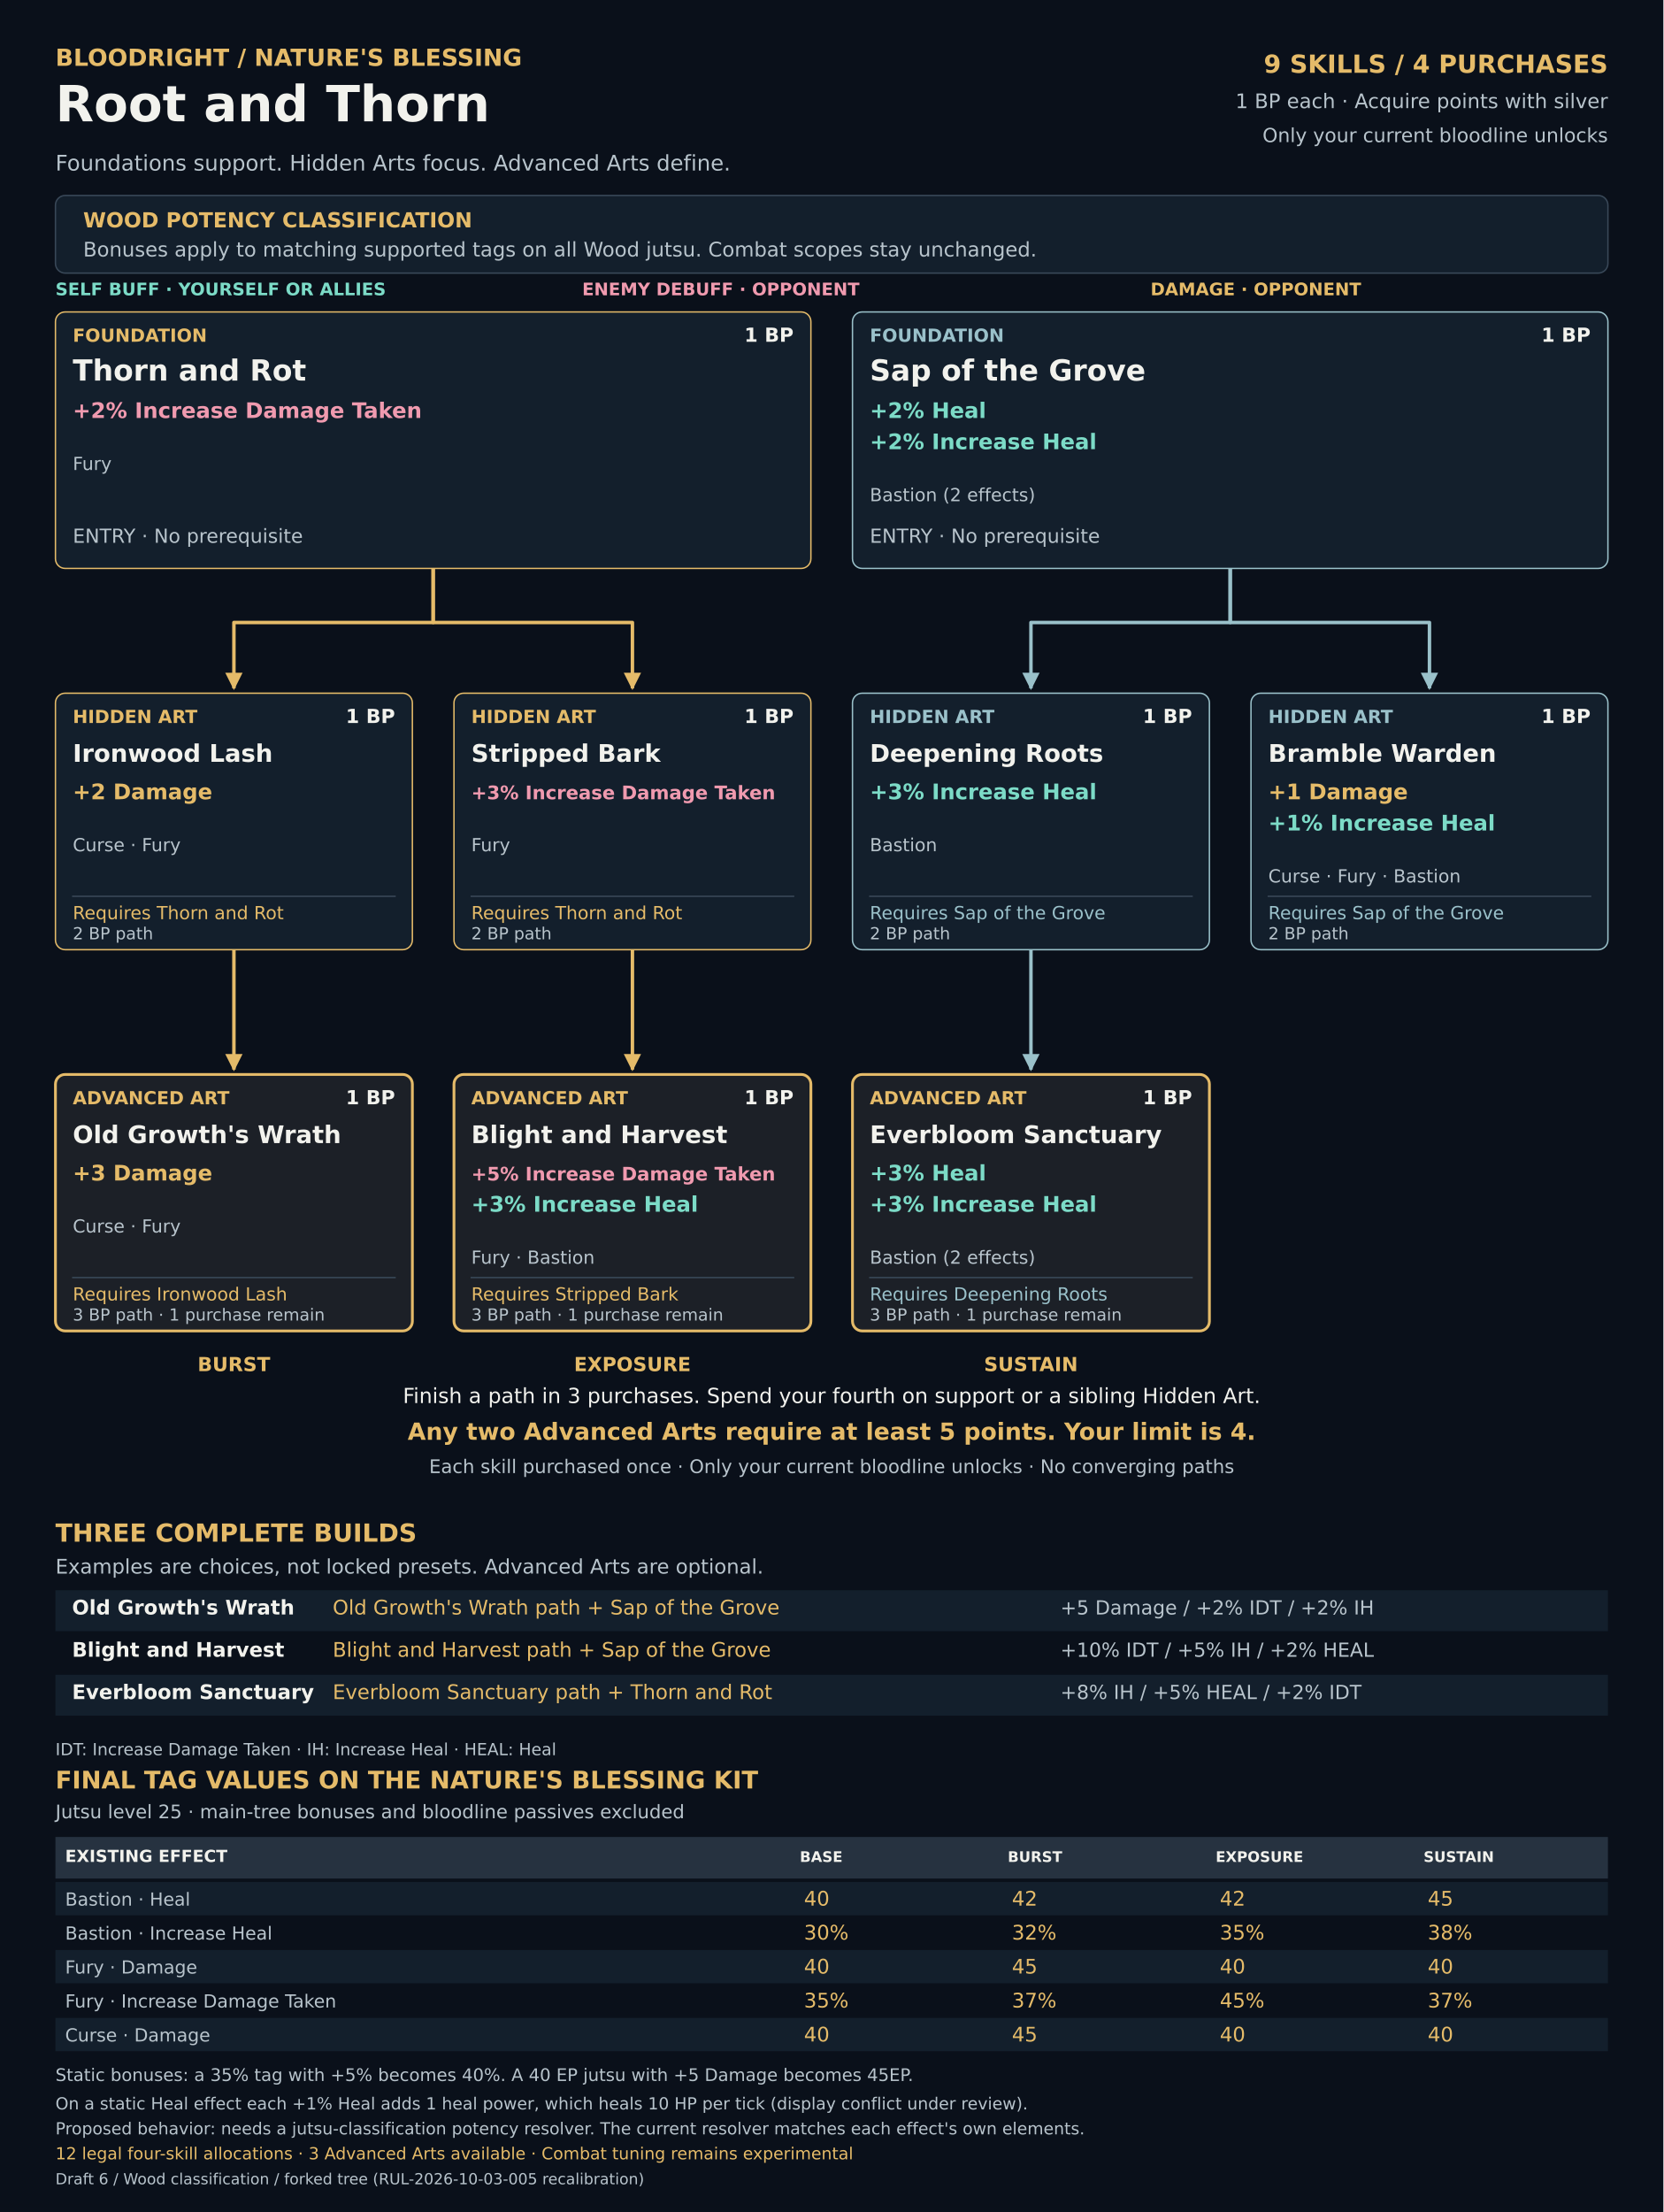
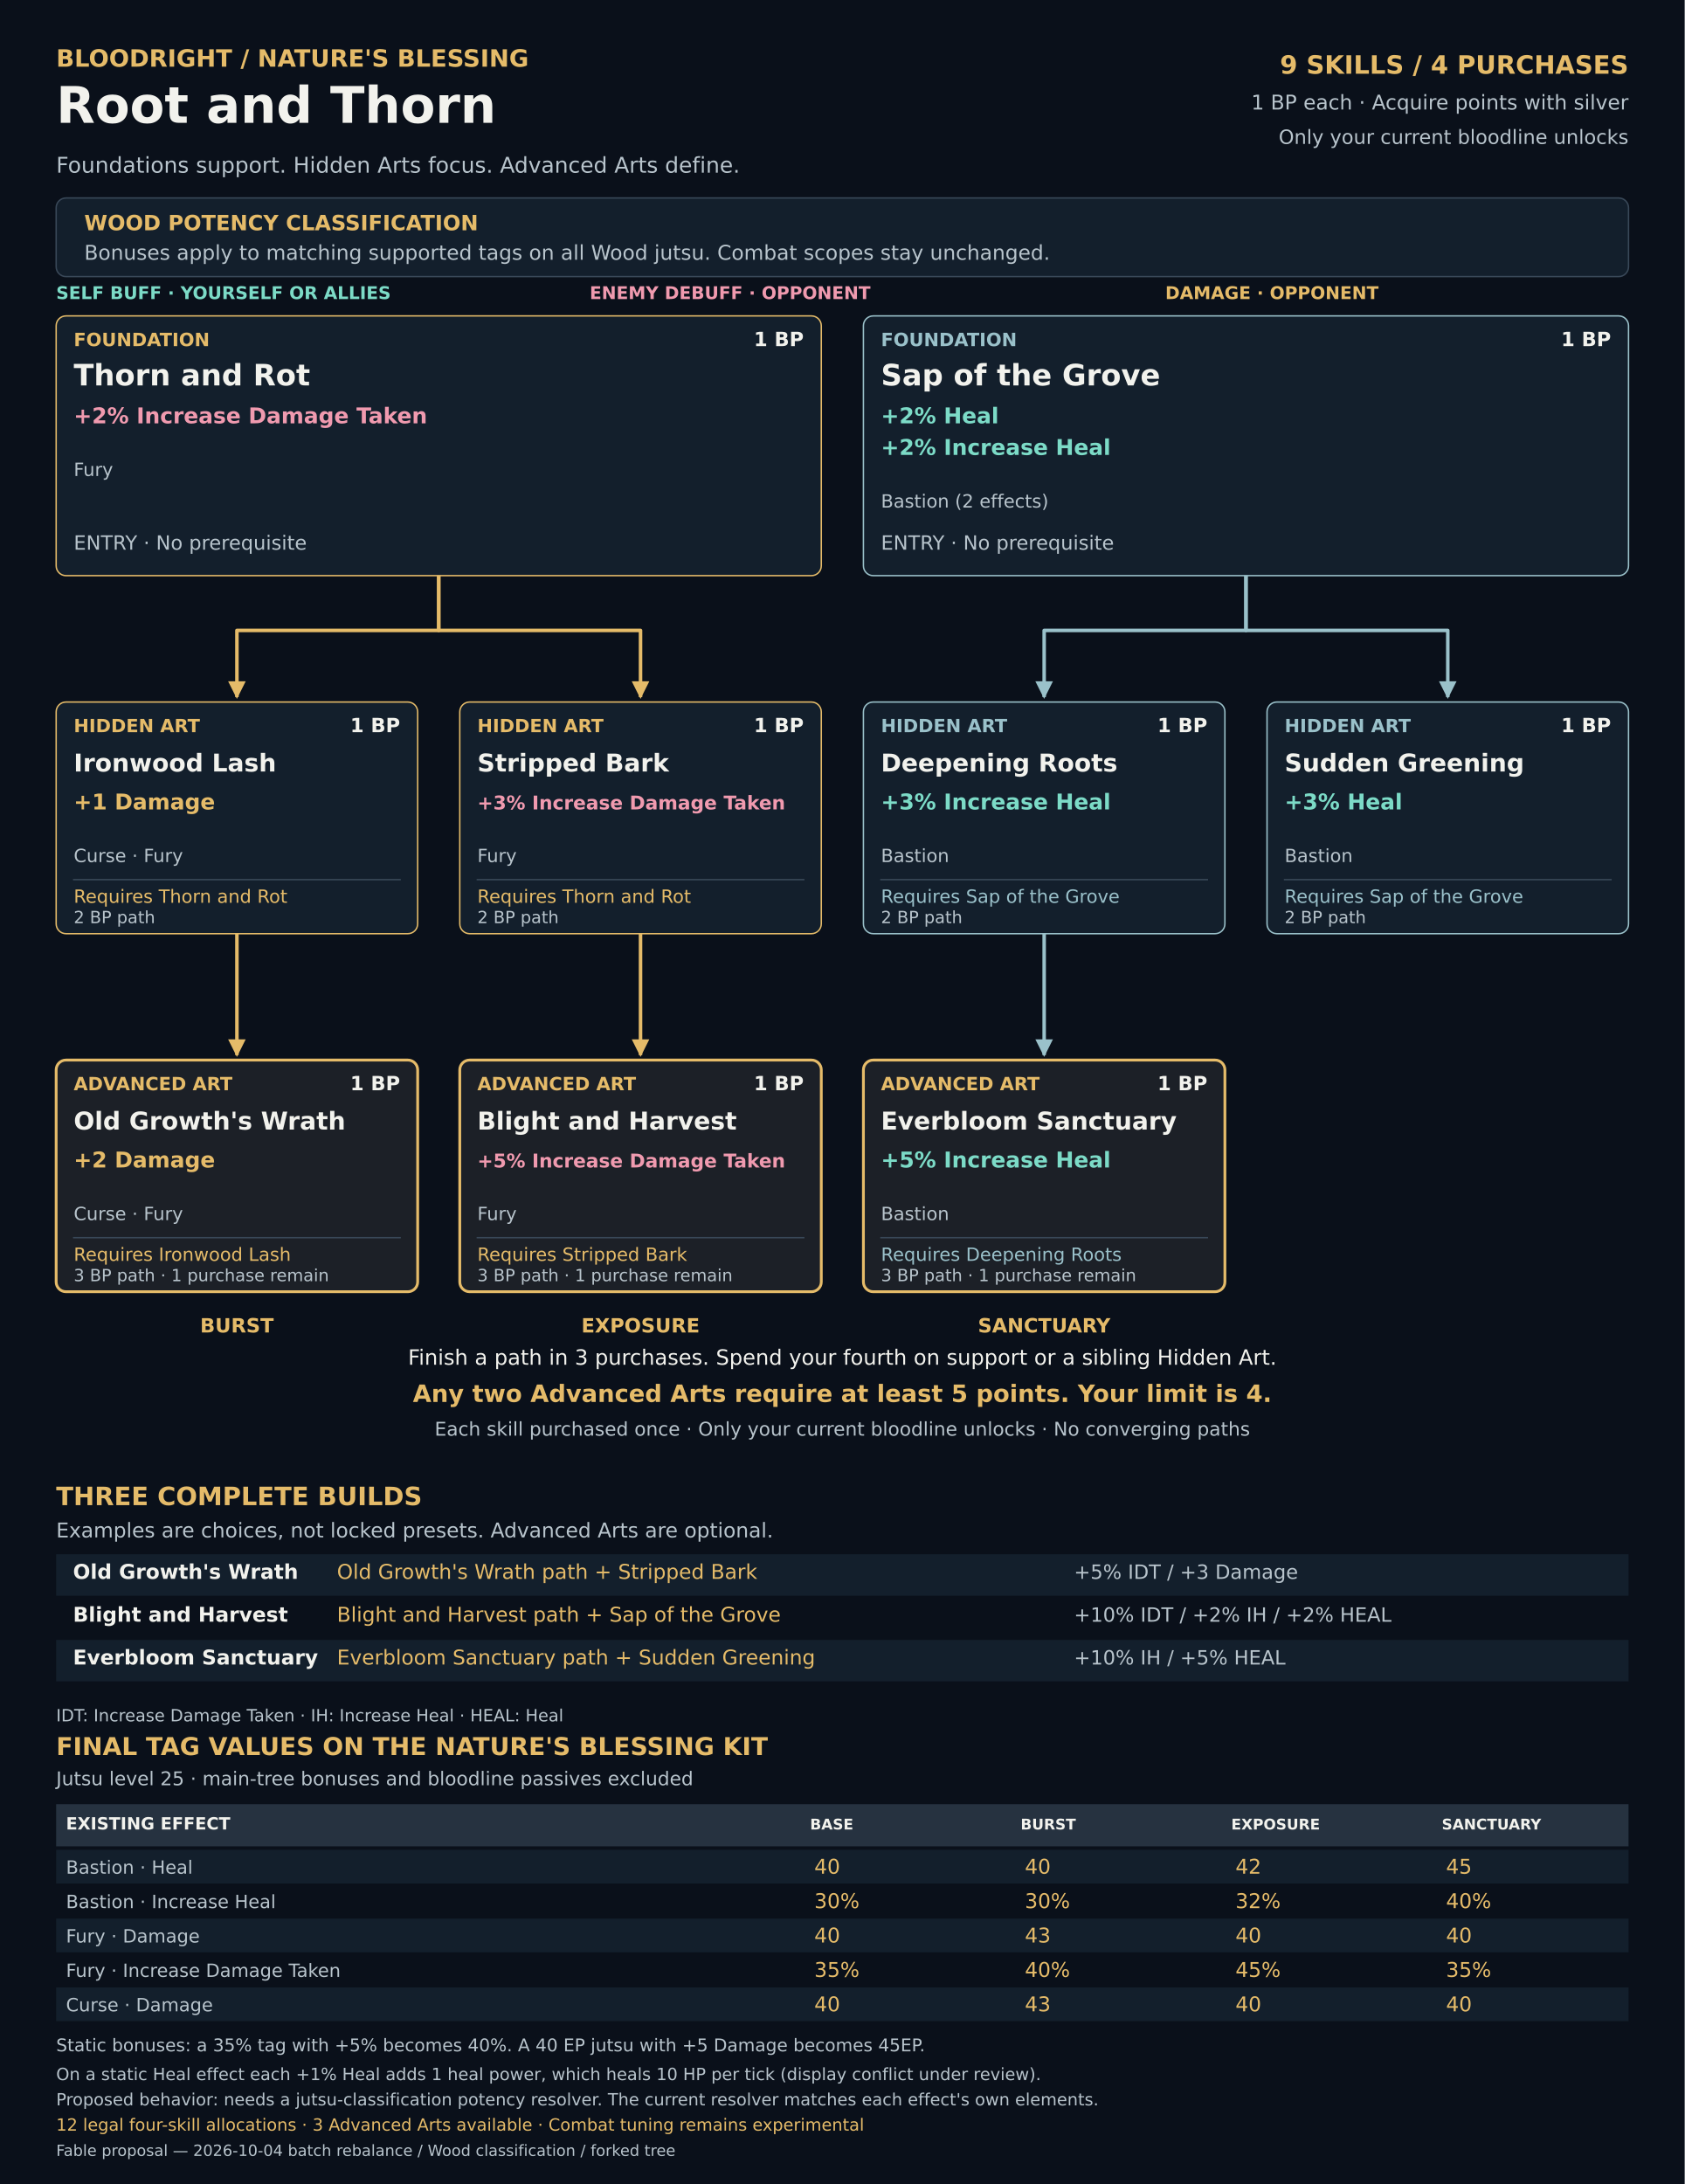
- <svg xmlns="http://www.w3.org/2000/svg" width="2400" height="3191" viewBox="0 0 2400 3191" role="img" aria-labelledby="title desc">
+ <svg xmlns="http://www.w3.org/2000/svg" width="2400" height="3111" viewBox="0 0 2400 3111" role="img" aria-labelledby="title desc">
  <defs>
    <marker id="arrow-0" viewBox="0 0 10 10" refX="9" refY="5" markerWidth="5" markerHeight="5" orient="auto">
      <path d="M0 0L10 5L0 10Z" fill="#e5bb69" />
    </marker>
    <marker id="arrow-1" viewBox="0 0 10 10" refX="9" refY="5" markerWidth="5" markerHeight="5" orient="auto">
      <path d="M0 0L10 5L0 10Z" fill="#9ac1ca" />
    </marker>
    <marker id="arrow-2" viewBox="0 0 10 10" refX="9" refY="5" markerWidth="5" markerHeight="5" orient="auto">
      <path d="M0 0L10 5L0 10Z" fill="#b8d98d" />
    </marker>
    <marker id="arrow-3" viewBox="0 0 10 10" refX="9" refY="5" markerWidth="5" markerHeight="5" orient="auto">
      <path d="M0 0L10 5L0 10Z" fill="#d9a6e0" />
    </marker>
  </defs>
  <g font-family="DejaVu Sans, sans-serif">
-     <rect x="0" y="0" width="2400" height="3191" rx="0" fill="#0a101a" />
+     <rect x="0" y="0" width="2400" height="3111" rx="0" fill="#0a101a" />
    <text x="80" y="95" font-size="34" font-weight="700" fill="#e5bb69" text-anchor="start">BLOODRIGHT / NATURE'S BLESSING</text>
    <text x="80" y="175" font-size="72" font-weight="700" fill="#f2f2ed" text-anchor="start">Root and Thorn</text>
    <text x="80" y="246" font-size="31" font-weight="400" fill="#b8c4cc" text-anchor="start">Foundations support. Hidden Arts focus. Advanced Arts define.</text>
    <text x="2320" y="105" font-size="36" font-weight="700" fill="#e5bb69" text-anchor="end">9 SKILLS  /  4 PURCHASES</text>
    <text x="2320" y="156" font-size="29" font-weight="400" fill="#b8c4cc" text-anchor="end">1 BP each · Acquire points with silver</text>
    <text x="2320" y="205" font-size="28" font-weight="400" fill="#b8c4cc" text-anchor="end">Only your current bloodline unlocks</text>
    <rect x="80" y="282" width="2240" height="112" rx="14" fill="#131f2c" stroke="#394858" stroke-width="2" />
    <text x="120" y="328" font-size="30" font-weight="700" fill="#e5bb69" text-anchor="start">WOOD POTENCY CLASSIFICATION</text>
    <text x="120" y="370" font-size="29" font-weight="400" fill="#b8c4cc" text-anchor="start">Bonuses apply to matching supported tags on all Wood jutsu. Combat scopes stay unchanged.</text>
    <text x="80" y="426" font-size="25" font-weight="700" fill="#7cdbc7" text-anchor="start">SELF BUFF · YOURSELF OR ALLIES</text>
    <text x="840" y="426" font-size="25" font-weight="700" fill="#f09aaf" text-anchor="start">ENEMY DEBUFF · OPPONENT</text>
    <text x="1660" y="426" font-size="25" font-weight="700" fill="#e5bb69" text-anchor="start">DAMAGE · OPPONENT</text>
-     <path id="edge-02-03" data-from="02" data-to="03" d="M337.5 1370 V1543" fill="none" stroke="#e5bb69" stroke-width="5" stroke-linejoin="round" marker-end="url(#arrow-0)" />
-     <path id="edge-04-05" data-from="04" data-to="05" d="M912.5 1370 V1543" fill="none" stroke="#e5bb69" stroke-width="5" stroke-linejoin="round" marker-end="url(#arrow-0)" />
+     <path id="edge-02-03" data-from="02" data-to="03" d="M337.5 1330 V1503" fill="none" stroke="#e5bb69" stroke-width="5" stroke-linejoin="round" marker-end="url(#arrow-0)" />
+     <path id="edge-04-05" data-from="04" data-to="05" d="M912.5 1330 V1503" fill="none" stroke="#e5bb69" stroke-width="5" stroke-linejoin="round" marker-end="url(#arrow-0)" />
    <path id="edge-01-02" data-from="01" data-to="02" d="M625 820 V898 H337.5 V993" fill="none" stroke="#e5bb69" stroke-width="5" stroke-linejoin="round" marker-end="url(#arrow-0)" />
    <path id="edge-01-04" data-from="01" data-to="04" d="M625 820 V898 H912.5 V993" fill="none" stroke="#e5bb69" stroke-width="5" stroke-linejoin="round" marker-end="url(#arrow-0)" />
-     <path id="edge-07-08" data-from="07" data-to="08" d="M1487.5 1370 V1543" fill="none" stroke="#9ac1ca" stroke-width="5" stroke-linejoin="round" marker-end="url(#arrow-1)" />
+     <path id="edge-07-08" data-from="07" data-to="08" d="M1487.5 1330 V1503" fill="none" stroke="#9ac1ca" stroke-width="5" stroke-linejoin="round" marker-end="url(#arrow-1)" />
    <path id="edge-06-07" data-from="06" data-to="07" d="M1775 820 V898 H1487.5 V993" fill="none" stroke="#9ac1ca" stroke-width="5" stroke-linejoin="round" marker-end="url(#arrow-1)" />
    <path id="edge-06-09" data-from="06" data-to="09" d="M1775 820 V898 H2062.5 V993" fill="none" stroke="#9ac1ca" stroke-width="5" stroke-linejoin="round" marker-end="url(#arrow-1)" />
    <g id="node-01" data-cost="1" data-prerequisites="" data-potency-classification="Wood">
      <rect x="80" y="450" width="1090" height="370" rx="14" fill="#131f2c" stroke="#e5bb69" stroke-width="2" />
      <text x="105.0" y="493" font-size="26" font-weight="700" fill="#e5bb69" text-anchor="start">FOUNDATION</text>
      <text x="1145.0" y="493" font-size="28" font-weight="700" fill="#f2f2ed" text-anchor="end">1 BP</text>
      <text x="105.0" y="549" font-size="42" font-weight="700" fill="#f2f2ed" text-anchor="start">Thorn and Rot</text>
      <text x="105.0" y="603" font-size="31" font-weight="700" fill="#f09aaf" text-anchor="start">+2% Increase Damage Taken</text>
      <text x="105.0" y="678" font-size="26" font-weight="400" fill="#b8c4cc" text-anchor="start">Fury</text>
      <text x="105.0" y="783" font-size="28" font-weight="400" fill="#b8c4cc" text-anchor="start">ENTRY · No prerequisite</text>
    </g>
    <g id="node-06" data-cost="1" data-prerequisites="" data-potency-classification="Wood">
      <rect x="1230" y="450" width="1090" height="370" rx="14" fill="#131f2c" stroke="#9ac1ca" stroke-width="2" />
      <text x="1255.0" y="493" font-size="26" font-weight="700" fill="#9ac1ca" text-anchor="start">FOUNDATION</text>
      <text x="2295.0" y="493" font-size="28" font-weight="700" fill="#f2f2ed" text-anchor="end">1 BP</text>
      <text x="1255.0" y="549" font-size="42" font-weight="700" fill="#f2f2ed" text-anchor="start">Sap of the Grove</text>
      <text x="1255.0" y="603" font-size="31" font-weight="700" fill="#7cdbc7" text-anchor="start">+2% Heal</text>
      <text x="1255.0" y="648" font-size="31" font-weight="700" fill="#7cdbc7" text-anchor="start">+2% Increase Heal</text>
      <text x="1255.0" y="723" font-size="26" font-weight="400" fill="#b8c4cc" text-anchor="start">Bastion (2 effects)</text>
      <text x="1255.0" y="783" font-size="28" font-weight="400" fill="#b8c4cc" text-anchor="start">ENTRY · No prerequisite</text>
    </g>
    <g id="node-02" data-cost="1" data-prerequisites="01" data-potency-classification="Wood">
-       <rect x="80" y="1000" width="515" height="370" rx="14" fill="#131f2c" stroke="#e5bb69" stroke-width="2" />
+       <rect x="80" y="1000" width="515" height="330" rx="14" fill="#131f2c" stroke="#e5bb69" stroke-width="2" />
      <text x="105.0" y="1043" font-size="26" font-weight="700" fill="#e5bb69" text-anchor="start">HIDDEN ART</text>
      <text x="570.0" y="1043" font-size="28" font-weight="700" fill="#f2f2ed" text-anchor="end">1 BP</text>
      <text x="105.0" y="1099" font-size="35" font-weight="700" fill="#f2f2ed" text-anchor="start">Ironwood Lash</text>
-       <text x="105.0" y="1153" font-size="31" font-weight="700" fill="#e5bb69" text-anchor="start">+2 Damage</text>
+       <text x="105.0" y="1153" font-size="31" font-weight="700" fill="#e5bb69" text-anchor="start">+1 Damage</text>
      <text x="105.0" y="1228" font-size="26" font-weight="400" fill="#b8c4cc" text-anchor="start">Curse · Fury</text>
-       <path d="M104 1293 L571 1293" fill="none" stroke="#394858" stroke-width="2" />
-       <text x="105.0" y="1326" font-size="26" font-weight="400" fill="#e5bb69" text-anchor="start">Requires Thorn and Rot</text>
-       <text x="105.0" y="1355" font-size="24" font-weight="400" fill="#b8c4cc" text-anchor="start">2 BP path</text>
+       <path d="M104 1253 L571 1253" fill="none" stroke="#394858" stroke-width="2" />
+       <text x="105.0" y="1286" font-size="26" font-weight="400" fill="#e5bb69" text-anchor="start">Requires Thorn and Rot</text>
+       <text x="105.0" y="1315" font-size="24" font-weight="400" fill="#b8c4cc" text-anchor="start">2 BP path</text>
    </g>
    <g id="node-04" data-cost="1" data-prerequisites="01" data-potency-classification="Wood">
-       <rect x="655" y="1000" width="515" height="370" rx="14" fill="#131f2c" stroke="#e5bb69" stroke-width="2" />
+       <rect x="655" y="1000" width="515" height="330" rx="14" fill="#131f2c" stroke="#e5bb69" stroke-width="2" />
      <text x="680.0" y="1043" font-size="26" font-weight="700" fill="#e5bb69" text-anchor="start">HIDDEN ART</text>
      <text x="1145.0" y="1043" font-size="28" font-weight="700" fill="#f2f2ed" text-anchor="end">1 BP</text>
      <text x="680.0" y="1099" font-size="35" font-weight="700" fill="#f2f2ed" text-anchor="start">Stripped Bark</text>
      <text x="680.0" y="1153" font-size="27" font-weight="700" fill="#f09aaf" text-anchor="start">+3% Increase Damage Taken</text>
      <text x="680.0" y="1228" font-size="26" font-weight="400" fill="#b8c4cc" text-anchor="start">Fury</text>
-       <path d="M679 1293 L1146 1293" fill="none" stroke="#394858" stroke-width="2" />
-       <text x="680.0" y="1326" font-size="26" font-weight="400" fill="#e5bb69" text-anchor="start">Requires Thorn and Rot</text>
-       <text x="680.0" y="1355" font-size="24" font-weight="400" fill="#b8c4cc" text-anchor="start">2 BP path</text>
+       <path d="M679 1253 L1146 1253" fill="none" stroke="#394858" stroke-width="2" />
+       <text x="680.0" y="1286" font-size="26" font-weight="400" fill="#e5bb69" text-anchor="start">Requires Thorn and Rot</text>
+       <text x="680.0" y="1315" font-size="24" font-weight="400" fill="#b8c4cc" text-anchor="start">2 BP path</text>
    </g>
    <g id="node-07" data-cost="1" data-prerequisites="06" data-potency-classification="Wood">
-       <rect x="1230" y="1000" width="515" height="370" rx="14" fill="#131f2c" stroke="#9ac1ca" stroke-width="2" />
+       <rect x="1230" y="1000" width="515" height="330" rx="14" fill="#131f2c" stroke="#9ac1ca" stroke-width="2" />
      <text x="1255.0" y="1043" font-size="26" font-weight="700" fill="#9ac1ca" text-anchor="start">HIDDEN ART</text>
      <text x="1720.0" y="1043" font-size="28" font-weight="700" fill="#f2f2ed" text-anchor="end">1 BP</text>
      <text x="1255.0" y="1099" font-size="35" font-weight="700" fill="#f2f2ed" text-anchor="start">Deepening Roots</text>
      <text x="1255.0" y="1153" font-size="31" font-weight="700" fill="#7cdbc7" text-anchor="start">+3% Increase Heal</text>
      <text x="1255.0" y="1228" font-size="26" font-weight="400" fill="#b8c4cc" text-anchor="start">Bastion</text>
-       <path d="M1254 1293 L1721 1293" fill="none" stroke="#394858" stroke-width="2" />
-       <text x="1255.0" y="1326" font-size="26" font-weight="400" fill="#9ac1ca" text-anchor="start">Requires Sap of the Grove</text>
-       <text x="1255.0" y="1355" font-size="24" font-weight="400" fill="#b8c4cc" text-anchor="start">2 BP path</text>
+       <path d="M1254 1253 L1721 1253" fill="none" stroke="#394858" stroke-width="2" />
+       <text x="1255.0" y="1286" font-size="26" font-weight="400" fill="#9ac1ca" text-anchor="start">Requires Sap of the Grove</text>
+       <text x="1255.0" y="1315" font-size="24" font-weight="400" fill="#b8c4cc" text-anchor="start">2 BP path</text>
    </g>
    <g id="node-09" data-cost="1" data-prerequisites="06" data-potency-classification="Wood">
-       <rect x="1805" y="1000" width="515" height="370" rx="14" fill="#131f2c" stroke="#9ac1ca" stroke-width="2" />
+       <rect x="1805" y="1000" width="515" height="330" rx="14" fill="#131f2c" stroke="#9ac1ca" stroke-width="2" />
      <text x="1830.0" y="1043" font-size="26" font-weight="700" fill="#9ac1ca" text-anchor="start">HIDDEN ART</text>
      <text x="2295.0" y="1043" font-size="28" font-weight="700" fill="#f2f2ed" text-anchor="end">1 BP</text>
-       <text x="1830.0" y="1099" font-size="35" font-weight="700" fill="#f2f2ed" text-anchor="start">Bramble Warden</text>
-       <text x="1830.0" y="1153" font-size="31" font-weight="700" fill="#e5bb69" text-anchor="start">+1 Damage</text>
-       <text x="1830.0" y="1198" font-size="31" font-weight="700" fill="#7cdbc7" text-anchor="start">+1% Increase Heal</text>
-       <text x="1830.0" y="1273" font-size="26" font-weight="400" fill="#b8c4cc" text-anchor="start">Curse · Fury · Bastion</text>
-       <path d="M1829 1293 L2296 1293" fill="none" stroke="#394858" stroke-width="2" />
-       <text x="1830.0" y="1326" font-size="26" font-weight="400" fill="#9ac1ca" text-anchor="start">Requires Sap of the Grove</text>
-       <text x="1830.0" y="1355" font-size="24" font-weight="400" fill="#b8c4cc" text-anchor="start">2 BP path</text>
+       <text x="1830.0" y="1099" font-size="35" font-weight="700" fill="#f2f2ed" text-anchor="start">Sudden Greening</text>
+       <text x="1830.0" y="1153" font-size="31" font-weight="700" fill="#7cdbc7" text-anchor="start">+3% Heal</text>
+       <text x="1830.0" y="1228" font-size="26" font-weight="400" fill="#b8c4cc" text-anchor="start">Bastion</text>
+       <path d="M1829 1253 L2296 1253" fill="none" stroke="#394858" stroke-width="2" />
+       <text x="1830.0" y="1286" font-size="26" font-weight="400" fill="#9ac1ca" text-anchor="start">Requires Sap of the Grove</text>
+       <text x="1830.0" y="1315" font-size="24" font-weight="400" fill="#b8c4cc" text-anchor="start">2 BP path</text>
    </g>
    <g id="node-03" data-cost="1" data-prerequisites="02" data-potency-classification="Wood">
-       <rect x="80" y="1550" width="515" height="370" rx="14" fill="#1c2027" stroke="#e5bb69" stroke-width="4" />
-       <text x="105.0" y="1593" font-size="26" font-weight="700" fill="#e5bb69" text-anchor="start">ADVANCED ART</text>
-       <text x="570.0" y="1593" font-size="28" font-weight="700" fill="#f2f2ed" text-anchor="end">1 BP</text>
-       <text x="105.0" y="1649" font-size="35" font-weight="700" fill="#f2f2ed" text-anchor="start">Old Growth's Wrath</text>
-       <text x="105.0" y="1703" font-size="31" font-weight="700" fill="#e5bb69" text-anchor="start">+3 Damage</text>
-       <text x="105.0" y="1778" font-size="26" font-weight="400" fill="#b8c4cc" text-anchor="start">Curse · Fury</text>
-       <path d="M104 1843 L571 1843" fill="none" stroke="#394858" stroke-width="2" />
-       <text x="105.0" y="1876" font-size="26" font-weight="400" fill="#e5bb69" text-anchor="start">Requires Ironwood Lash</text>
-       <text x="105.0" y="1905" font-size="24" font-weight="400" fill="#b8c4cc" text-anchor="start">3 BP path · 1 purchase remain</text>
+       <rect x="80" y="1510" width="515" height="330" rx="14" fill="#1c2027" stroke="#e5bb69" stroke-width="4" />
+       <text x="105.0" y="1553" font-size="26" font-weight="700" fill="#e5bb69" text-anchor="start">ADVANCED ART</text>
+       <text x="570.0" y="1553" font-size="28" font-weight="700" fill="#f2f2ed" text-anchor="end">1 BP</text>
+       <text x="105.0" y="1609" font-size="35" font-weight="700" fill="#f2f2ed" text-anchor="start">Old Growth's Wrath</text>
+       <text x="105.0" y="1663" font-size="31" font-weight="700" fill="#e5bb69" text-anchor="start">+2 Damage</text>
+       <text x="105.0" y="1738" font-size="26" font-weight="400" fill="#b8c4cc" text-anchor="start">Curse · Fury</text>
+       <path d="M104 1763 L571 1763" fill="none" stroke="#394858" stroke-width="2" />
+       <text x="105.0" y="1796" font-size="26" font-weight="400" fill="#e5bb69" text-anchor="start">Requires Ironwood Lash</text>
+       <text x="105.0" y="1825" font-size="24" font-weight="400" fill="#b8c4cc" text-anchor="start">3 BP path · 1 purchase remain</text>
    </g>
    <g id="node-05" data-cost="1" data-prerequisites="04" data-potency-classification="Wood">
-       <rect x="655" y="1550" width="515" height="370" rx="14" fill="#1c2027" stroke="#e5bb69" stroke-width="4" />
-       <text x="680.0" y="1593" font-size="26" font-weight="700" fill="#e5bb69" text-anchor="start">ADVANCED ART</text>
-       <text x="1145.0" y="1593" font-size="28" font-weight="700" fill="#f2f2ed" text-anchor="end">1 BP</text>
-       <text x="680.0" y="1649" font-size="35" font-weight="700" fill="#f2f2ed" text-anchor="start">Blight and Harvest</text>
-       <text x="680.0" y="1703" font-size="27" font-weight="700" fill="#f09aaf" text-anchor="start">+5% Increase Damage Taken</text>
-       <text x="680.0" y="1748" font-size="31" font-weight="700" fill="#7cdbc7" text-anchor="start">+3% Increase Heal</text>
-       <text x="680.0" y="1823" font-size="26" font-weight="400" fill="#b8c4cc" text-anchor="start">Fury · Bastion</text>
-       <path d="M679 1843 L1146 1843" fill="none" stroke="#394858" stroke-width="2" />
-       <text x="680.0" y="1876" font-size="26" font-weight="400" fill="#e5bb69" text-anchor="start">Requires Stripped Bark</text>
-       <text x="680.0" y="1905" font-size="24" font-weight="400" fill="#b8c4cc" text-anchor="start">3 BP path · 1 purchase remain</text>
+       <rect x="655" y="1510" width="515" height="330" rx="14" fill="#1c2027" stroke="#e5bb69" stroke-width="4" />
+       <text x="680.0" y="1553" font-size="26" font-weight="700" fill="#e5bb69" text-anchor="start">ADVANCED ART</text>
+       <text x="1145.0" y="1553" font-size="28" font-weight="700" fill="#f2f2ed" text-anchor="end">1 BP</text>
+       <text x="680.0" y="1609" font-size="35" font-weight="700" fill="#f2f2ed" text-anchor="start">Blight and Harvest</text>
+       <text x="680.0" y="1663" font-size="27" font-weight="700" fill="#f09aaf" text-anchor="start">+5% Increase Damage Taken</text>
+       <text x="680.0" y="1738" font-size="26" font-weight="400" fill="#b8c4cc" text-anchor="start">Fury</text>
+       <path d="M679 1763 L1146 1763" fill="none" stroke="#394858" stroke-width="2" />
+       <text x="680.0" y="1796" font-size="26" font-weight="400" fill="#e5bb69" text-anchor="start">Requires Stripped Bark</text>
+       <text x="680.0" y="1825" font-size="24" font-weight="400" fill="#b8c4cc" text-anchor="start">3 BP path · 1 purchase remain</text>
    </g>
    <g id="node-08" data-cost="1" data-prerequisites="07" data-potency-classification="Wood">
-       <rect x="1230" y="1550" width="515" height="370" rx="14" fill="#1c2027" stroke="#e5bb69" stroke-width="4" />
-       <text x="1255.0" y="1593" font-size="26" font-weight="700" fill="#e5bb69" text-anchor="start">ADVANCED ART</text>
-       <text x="1720.0" y="1593" font-size="28" font-weight="700" fill="#f2f2ed" text-anchor="end">1 BP</text>
-       <text x="1255.0" y="1649" font-size="35" font-weight="700" fill="#f2f2ed" text-anchor="start">Everbloom Sanctuary</text>
-       <text x="1255.0" y="1703" font-size="31" font-weight="700" fill="#7cdbc7" text-anchor="start">+3% Heal</text>
-       <text x="1255.0" y="1748" font-size="31" font-weight="700" fill="#7cdbc7" text-anchor="start">+3% Increase Heal</text>
-       <text x="1255.0" y="1823" font-size="26" font-weight="400" fill="#b8c4cc" text-anchor="start">Bastion (2 effects)</text>
-       <path d="M1254 1843 L1721 1843" fill="none" stroke="#394858" stroke-width="2" />
-       <text x="1255.0" y="1876" font-size="26" font-weight="400" fill="#9ac1ca" text-anchor="start">Requires Deepening Roots</text>
-       <text x="1255.0" y="1905" font-size="24" font-weight="400" fill="#b8c4cc" text-anchor="start">3 BP path · 1 purchase remain</text>
+       <rect x="1230" y="1510" width="515" height="330" rx="14" fill="#1c2027" stroke="#e5bb69" stroke-width="4" />
+       <text x="1255.0" y="1553" font-size="26" font-weight="700" fill="#e5bb69" text-anchor="start">ADVANCED ART</text>
+       <text x="1720.0" y="1553" font-size="28" font-weight="700" fill="#f2f2ed" text-anchor="end">1 BP</text>
+       <text x="1255.0" y="1609" font-size="35" font-weight="700" fill="#f2f2ed" text-anchor="start">Everbloom Sanctuary</text>
+       <text x="1255.0" y="1663" font-size="31" font-weight="700" fill="#7cdbc7" text-anchor="start">+5% Increase Heal</text>
+       <text x="1255.0" y="1738" font-size="26" font-weight="400" fill="#b8c4cc" text-anchor="start">Bastion</text>
+       <path d="M1254 1763 L1721 1763" fill="none" stroke="#394858" stroke-width="2" />
+       <text x="1255.0" y="1796" font-size="26" font-weight="400" fill="#9ac1ca" text-anchor="start">Requires Deepening Roots</text>
+       <text x="1255.0" y="1825" font-size="24" font-weight="400" fill="#b8c4cc" text-anchor="start">3 BP path · 1 purchase remain</text>
    </g>
-     <text x="337.5" y="1978" font-size="28" font-weight="700" fill="#e5bb69" text-anchor="middle">BURST</text>
-     <text x="912.5" y="1978" font-size="28" font-weight="700" fill="#e5bb69" text-anchor="middle">EXPOSURE</text>
-     <text x="1487.5" y="1978" font-size="28" font-weight="700" fill="#e5bb69" text-anchor="middle">SUSTAIN</text>
-     <text x="1200.0" y="2024" font-size="30" font-weight="400" fill="#f2f2ed" text-anchor="middle">Finish a path in 3 purchases. Spend your fourth on support or a sibling Hidden Art.</text>
-     <text x="1200.0" y="2077" font-size="34" font-weight="700" fill="#e5bb69" text-anchor="middle">Any two Advanced Arts require at least 5 points. Your limit is 4.</text>
-     <text x="1200.0" y="2125" font-size="27" font-weight="400" fill="#b8c4cc" text-anchor="middle">Each skill purchased once · Only your current bloodline unlocks · No converging paths</text>
-     <text x="80" y="2224" font-size="36" font-weight="700" fill="#e5bb69" text-anchor="start">THREE COMPLETE BUILDS</text>
-     <text x="80" y="2270" font-size="29" font-weight="400" fill="#b8c4cc" text-anchor="start">Examples are choices, not locked presets. Advanced Arts are optional.</text>
-     <rect x="80" y="2294" width="2240" height="59" rx="0" fill="#131f2c" />
-     <text x="104" y="2329" font-size="29" font-weight="700" fill="#f2f2ed" text-anchor="start">Old Growth's Wrath</text>
-     <text x="480" y="2329" font-size="29" font-weight="400" fill="#e5bb69" text-anchor="start">Old Growth's Wrath path + Sap of the Grove</text>
-     <text x="1530" y="2329" font-size="28" font-weight="400" fill="#b8c4cc" text-anchor="start">+5 Damage / +2% IDT / +2% IH</text>
-     <rect x="80" y="2355" width="2240" height="59" rx="0" fill="#0a101a" />
-     <text x="104" y="2390" font-size="29" font-weight="700" fill="#f2f2ed" text-anchor="start">Blight and Harvest</text>
-     <text x="480" y="2390" font-size="29" font-weight="400" fill="#e5bb69" text-anchor="start">Blight and Harvest path + Sap of the Grove</text>
-     <text x="1530" y="2390" font-size="28" font-weight="400" fill="#b8c4cc" text-anchor="start">+10% IDT / +5% IH / +2% HEAL</text>
-     <rect x="80" y="2416" width="2240" height="59" rx="0" fill="#131f2c" />
-     <text x="104" y="2451" font-size="29" font-weight="700" fill="#f2f2ed" text-anchor="start">Everbloom Sanctuary</text>
-     <text x="480" y="2451" font-size="29" font-weight="400" fill="#e5bb69" text-anchor="start">Everbloom Sanctuary path + Thorn and Rot</text>
-     <text x="1530" y="2451" font-size="28" font-weight="400" fill="#b8c4cc" text-anchor="start">+8% IH / +5% HEAL / +2% IDT</text>
-     <text x="80" y="2532" font-size="24" font-weight="400" fill="#b8c4cc" text-anchor="start">IDT: Increase Damage Taken · IH: Increase Heal · HEAL: Heal</text>
-     <text x="80" y="2580" font-size="35" font-weight="700" fill="#e5bb69" text-anchor="start">FINAL TAG VALUES ON THE NATURE'S BLESSING KIT</text>
-     <text x="80" y="2623" font-size="27" font-weight="400" fill="#b8c4cc" text-anchor="start">Jutsu level 25 · main-tree bonuses and bloodline passives excluded</text>
-     <rect x="80" y="2650" width="2240" height="60" rx="0" fill="#263240" />
-     <text x="94" y="2686" font-size="24" font-weight="700" fill="#f2f2ed" text-anchor="start">EXISTING EFFECT</text>
-     <text x="1154.0" y="2686" font-size="21" font-weight="700" fill="#f2f2ed" text-anchor="start">BASE</text>
-     <text x="1454.0" y="2686" font-size="21" font-weight="700" fill="#f2f2ed" text-anchor="start">BURST</text>
-     <text x="1754.0" y="2686" font-size="21" font-weight="700" fill="#f2f2ed" text-anchor="start">EXPOSURE</text>
-     <text x="2054.0" y="2686" font-size="21" font-weight="700" fill="#f2f2ed" text-anchor="start">SUSTAIN</text>
-     <rect x="80" y="2715" width="2240" height="48" rx="0" fill="#131f2c" />
-     <text x="94" y="2749" font-size="26" font-weight="400" fill="#b8c4cc" text-anchor="start">Bastion · Heal</text>
-     <text x="1160.0" y="2749" font-size="29" font-weight="400" fill="#e5bb69" text-anchor="start">40</text>
-     <text x="1460.0" y="2749" font-size="29" font-weight="400" fill="#e5bb69" text-anchor="start">42</text>
-     <text x="1760.0" y="2749" font-size="29" font-weight="400" fill="#e5bb69" text-anchor="start">42</text>
-     <text x="2060.0" y="2749" font-size="29" font-weight="400" fill="#e5bb69" text-anchor="start">45</text>
-     <text x="94" y="2798" font-size="26" font-weight="400" fill="#b8c4cc" text-anchor="start">Bastion · Increase Heal</text>
-     <text x="1160.0" y="2798" font-size="29" font-weight="400" fill="#e5bb69" text-anchor="start">30%</text>
-     <text x="1460.0" y="2798" font-size="29" font-weight="400" fill="#e5bb69" text-anchor="start">32%</text>
-     <text x="1760.0" y="2798" font-size="29" font-weight="400" fill="#e5bb69" text-anchor="start">35%</text>
-     <text x="2060.0" y="2798" font-size="29" font-weight="400" fill="#e5bb69" text-anchor="start">38%</text>
-     <rect x="80" y="2813" width="2240" height="48" rx="0" fill="#131f2c" />
-     <text x="94" y="2847" font-size="26" font-weight="400" fill="#b8c4cc" text-anchor="start">Fury · Damage</text>
-     <text x="1160.0" y="2847" font-size="29" font-weight="400" fill="#e5bb69" text-anchor="start">40</text>
-     <text x="1460.0" y="2847" font-size="29" font-weight="400" fill="#e5bb69" text-anchor="start">45</text>
-     <text x="1760.0" y="2847" font-size="29" font-weight="400" fill="#e5bb69" text-anchor="start">40</text>
-     <text x="2060.0" y="2847" font-size="29" font-weight="400" fill="#e5bb69" text-anchor="start">40</text>
-     <text x="94" y="2896" font-size="26" font-weight="400" fill="#b8c4cc" text-anchor="start">Fury · Increase Damage Taken</text>
-     <text x="1160.0" y="2896" font-size="29" font-weight="400" fill="#e5bb69" text-anchor="start">35%</text>
-     <text x="1460.0" y="2896" font-size="29" font-weight="400" fill="#e5bb69" text-anchor="start">37%</text>
-     <text x="1760.0" y="2896" font-size="29" font-weight="400" fill="#e5bb69" text-anchor="start">45%</text>
-     <text x="2060.0" y="2896" font-size="29" font-weight="400" fill="#e5bb69" text-anchor="start">37%</text>
-     <rect x="80" y="2911" width="2240" height="48" rx="0" fill="#131f2c" />
-     <text x="94" y="2945" font-size="26" font-weight="400" fill="#b8c4cc" text-anchor="start">Curse · Damage</text>
-     <text x="1160.0" y="2945" font-size="29" font-weight="400" fill="#e5bb69" text-anchor="start">40</text>
-     <text x="1460.0" y="2945" font-size="29" font-weight="400" fill="#e5bb69" text-anchor="start">45</text>
-     <text x="1760.0" y="2945" font-size="29" font-weight="400" fill="#e5bb69" text-anchor="start">40</text>
-     <text x="2060.0" y="2945" font-size="29" font-weight="400" fill="#e5bb69" text-anchor="start">40</text>
-     <text x="80" y="3002" font-size="25" font-weight="400" fill="#b8c4cc" text-anchor="start">Static bonuses: a 35% tag with +5% becomes 40%. A 40 EP jutsu with +5 Damage becomes 45EP.</text>
-     <text x="80" y="3043" font-size="24" font-weight="400" fill="#b8c4cc" text-anchor="start">On a static Heal effect each +1% Heal adds 1 heal power, which heals 10 HP per tick (display conflict under review).</text>
-     <text x="80" y="3079" font-size="24" font-weight="400" fill="#b8c4cc" text-anchor="start">Proposed behavior: needs a jutsu-classification potency resolver. The current resolver matches each effect's own elements.</text>
-     <text x="80" y="3115" font-size="24" font-weight="400" fill="#e5bb69" text-anchor="start">12 legal four-skill allocations · 3 Advanced Arts available · Combat tuning remains experimental</text>
-     <text x="80" y="3151" font-size="22" font-weight="400" fill="#b8c4cc" text-anchor="start">Draft 6 / Wood classification / forked tree (RUL-2026-10-03-005 recalibration)</text>
+     <text x="337.5" y="1898" font-size="28" font-weight="700" fill="#e5bb69" text-anchor="middle">BURST</text>
+     <text x="912.5" y="1898" font-size="28" font-weight="700" fill="#e5bb69" text-anchor="middle">EXPOSURE</text>
+     <text x="1487.5" y="1898" font-size="28" font-weight="700" fill="#e5bb69" text-anchor="middle">SANCTUARY</text>
+     <text x="1200.0" y="1944" font-size="30" font-weight="400" fill="#f2f2ed" text-anchor="middle">Finish a path in 3 purchases. Spend your fourth on support or a sibling Hidden Art.</text>
+     <text x="1200.0" y="1997" font-size="34" font-weight="700" fill="#e5bb69" text-anchor="middle">Any two Advanced Arts require at least 5 points. Your limit is 4.</text>
+     <text x="1200.0" y="2045" font-size="27" font-weight="400" fill="#b8c4cc" text-anchor="middle">Each skill purchased once · Only your current bloodline unlocks · No converging paths</text>
+     <text x="80" y="2144" font-size="36" font-weight="700" fill="#e5bb69" text-anchor="start">THREE COMPLETE BUILDS</text>
+     <text x="80" y="2190" font-size="29" font-weight="400" fill="#b8c4cc" text-anchor="start">Examples are choices, not locked presets. Advanced Arts are optional.</text>
+     <rect x="80" y="2214" width="2240" height="59" rx="0" fill="#131f2c" />
+     <text x="104" y="2249" font-size="29" font-weight="700" fill="#f2f2ed" text-anchor="start">Old Growth's Wrath</text>
+     <text x="480" y="2249" font-size="29" font-weight="400" fill="#e5bb69" text-anchor="start">Old Growth's Wrath path + Stripped Bark</text>
+     <text x="1530" y="2249" font-size="28" font-weight="400" fill="#b8c4cc" text-anchor="start">+5% IDT / +3 Damage</text>
+     <rect x="80" y="2275" width="2240" height="59" rx="0" fill="#0a101a" />
+     <text x="104" y="2310" font-size="29" font-weight="700" fill="#f2f2ed" text-anchor="start">Blight and Harvest</text>
+     <text x="480" y="2310" font-size="29" font-weight="400" fill="#e5bb69" text-anchor="start">Blight and Harvest path + Sap of the Grove</text>
+     <text x="1530" y="2310" font-size="28" font-weight="400" fill="#b8c4cc" text-anchor="start">+10% IDT / +2% IH / +2% HEAL</text>
+     <rect x="80" y="2336" width="2240" height="59" rx="0" fill="#131f2c" />
+     <text x="104" y="2371" font-size="29" font-weight="700" fill="#f2f2ed" text-anchor="start">Everbloom Sanctuary</text>
+     <text x="480" y="2371" font-size="29" font-weight="400" fill="#e5bb69" text-anchor="start">Everbloom Sanctuary path + Sudden Greening</text>
+     <text x="1530" y="2371" font-size="28" font-weight="400" fill="#b8c4cc" text-anchor="start">+10% IH / +5% HEAL</text>
+     <text x="80" y="2452" font-size="24" font-weight="400" fill="#b8c4cc" text-anchor="start">IDT: Increase Damage Taken · IH: Increase Heal · HEAL: Heal</text>
+     <text x="80" y="2500" font-size="35" font-weight="700" fill="#e5bb69" text-anchor="start">FINAL TAG VALUES ON THE NATURE'S BLESSING KIT</text>
+     <text x="80" y="2543" font-size="27" font-weight="400" fill="#b8c4cc" text-anchor="start">Jutsu level 25 · main-tree bonuses and bloodline passives excluded</text>
+     <rect x="80" y="2570" width="2240" height="60" rx="0" fill="#263240" />
+     <text x="94" y="2606" font-size="24" font-weight="700" fill="#f2f2ed" text-anchor="start">EXISTING EFFECT</text>
+     <text x="1154.0" y="2606" font-size="21" font-weight="700" fill="#f2f2ed" text-anchor="start">BASE</text>
+     <text x="1454.0" y="2606" font-size="21" font-weight="700" fill="#f2f2ed" text-anchor="start">BURST</text>
+     <text x="1754.0" y="2606" font-size="21" font-weight="700" fill="#f2f2ed" text-anchor="start">EXPOSURE</text>
+     <text x="2054.0" y="2606" font-size="21" font-weight="700" fill="#f2f2ed" text-anchor="start">SANCTUARY</text>
+     <rect x="80" y="2635" width="2240" height="48" rx="0" fill="#131f2c" />
+     <text x="94" y="2669" font-size="26" font-weight="400" fill="#b8c4cc" text-anchor="start">Bastion · Heal</text>
+     <text x="1160.0" y="2669" font-size="29" font-weight="400" fill="#e5bb69" text-anchor="start">40</text>
+     <text x="1460.0" y="2669" font-size="29" font-weight="400" fill="#e5bb69" text-anchor="start">40</text>
+     <text x="1760.0" y="2669" font-size="29" font-weight="400" fill="#e5bb69" text-anchor="start">42</text>
+     <text x="2060.0" y="2669" font-size="29" font-weight="400" fill="#e5bb69" text-anchor="start">45</text>
+     <text x="94" y="2718" font-size="26" font-weight="400" fill="#b8c4cc" text-anchor="start">Bastion · Increase Heal</text>
+     <text x="1160.0" y="2718" font-size="29" font-weight="400" fill="#e5bb69" text-anchor="start">30%</text>
+     <text x="1460.0" y="2718" font-size="29" font-weight="400" fill="#e5bb69" text-anchor="start">30%</text>
+     <text x="1760.0" y="2718" font-size="29" font-weight="400" fill="#e5bb69" text-anchor="start">32%</text>
+     <text x="2060.0" y="2718" font-size="29" font-weight="400" fill="#e5bb69" text-anchor="start">40%</text>
+     <rect x="80" y="2733" width="2240" height="48" rx="0" fill="#131f2c" />
+     <text x="94" y="2767" font-size="26" font-weight="400" fill="#b8c4cc" text-anchor="start">Fury · Damage</text>
+     <text x="1160.0" y="2767" font-size="29" font-weight="400" fill="#e5bb69" text-anchor="start">40</text>
+     <text x="1460.0" y="2767" font-size="29" font-weight="400" fill="#e5bb69" text-anchor="start">43</text>
+     <text x="1760.0" y="2767" font-size="29" font-weight="400" fill="#e5bb69" text-anchor="start">40</text>
+     <text x="2060.0" y="2767" font-size="29" font-weight="400" fill="#e5bb69" text-anchor="start">40</text>
+     <text x="94" y="2816" font-size="26" font-weight="400" fill="#b8c4cc" text-anchor="start">Fury · Increase Damage Taken</text>
+     <text x="1160.0" y="2816" font-size="29" font-weight="400" fill="#e5bb69" text-anchor="start">35%</text>
+     <text x="1460.0" y="2816" font-size="29" font-weight="400" fill="#e5bb69" text-anchor="start">40%</text>
+     <text x="1760.0" y="2816" font-size="29" font-weight="400" fill="#e5bb69" text-anchor="start">45%</text>
+     <text x="2060.0" y="2816" font-size="29" font-weight="400" fill="#e5bb69" text-anchor="start">35%</text>
+     <rect x="80" y="2831" width="2240" height="48" rx="0" fill="#131f2c" />
+     <text x="94" y="2865" font-size="26" font-weight="400" fill="#b8c4cc" text-anchor="start">Curse · Damage</text>
+     <text x="1160.0" y="2865" font-size="29" font-weight="400" fill="#e5bb69" text-anchor="start">40</text>
+     <text x="1460.0" y="2865" font-size="29" font-weight="400" fill="#e5bb69" text-anchor="start">43</text>
+     <text x="1760.0" y="2865" font-size="29" font-weight="400" fill="#e5bb69" text-anchor="start">40</text>
+     <text x="2060.0" y="2865" font-size="29" font-weight="400" fill="#e5bb69" text-anchor="start">40</text>
+     <text x="80" y="2922" font-size="25" font-weight="400" fill="#b8c4cc" text-anchor="start">Static bonuses: a 35% tag with +5% becomes 40%. A 40 EP jutsu with +5 Damage becomes 45EP.</text>
+     <text x="80" y="2963" font-size="24" font-weight="400" fill="#b8c4cc" text-anchor="start">On a static Heal effect each +1% Heal adds 1 heal power, which heals 10 HP per tick (display conflict under review).</text>
+     <text x="80" y="2999" font-size="24" font-weight="400" fill="#b8c4cc" text-anchor="start">Proposed behavior: needs a jutsu-classification potency resolver. The current resolver matches each effect's own elements.</text>
+     <text x="80" y="3035" font-size="24" font-weight="400" fill="#e5bb69" text-anchor="start">12 legal four-skill allocations · 3 Advanced Arts available · Combat tuning remains experimental</text>
+     <text x="80" y="3071" font-size="22" font-weight="400" fill="#b8c4cc" text-anchor="start">Fable proposal — 2026-10-04 batch rebalance / Wood classification / forked tree</text>
  </g>
</svg>
